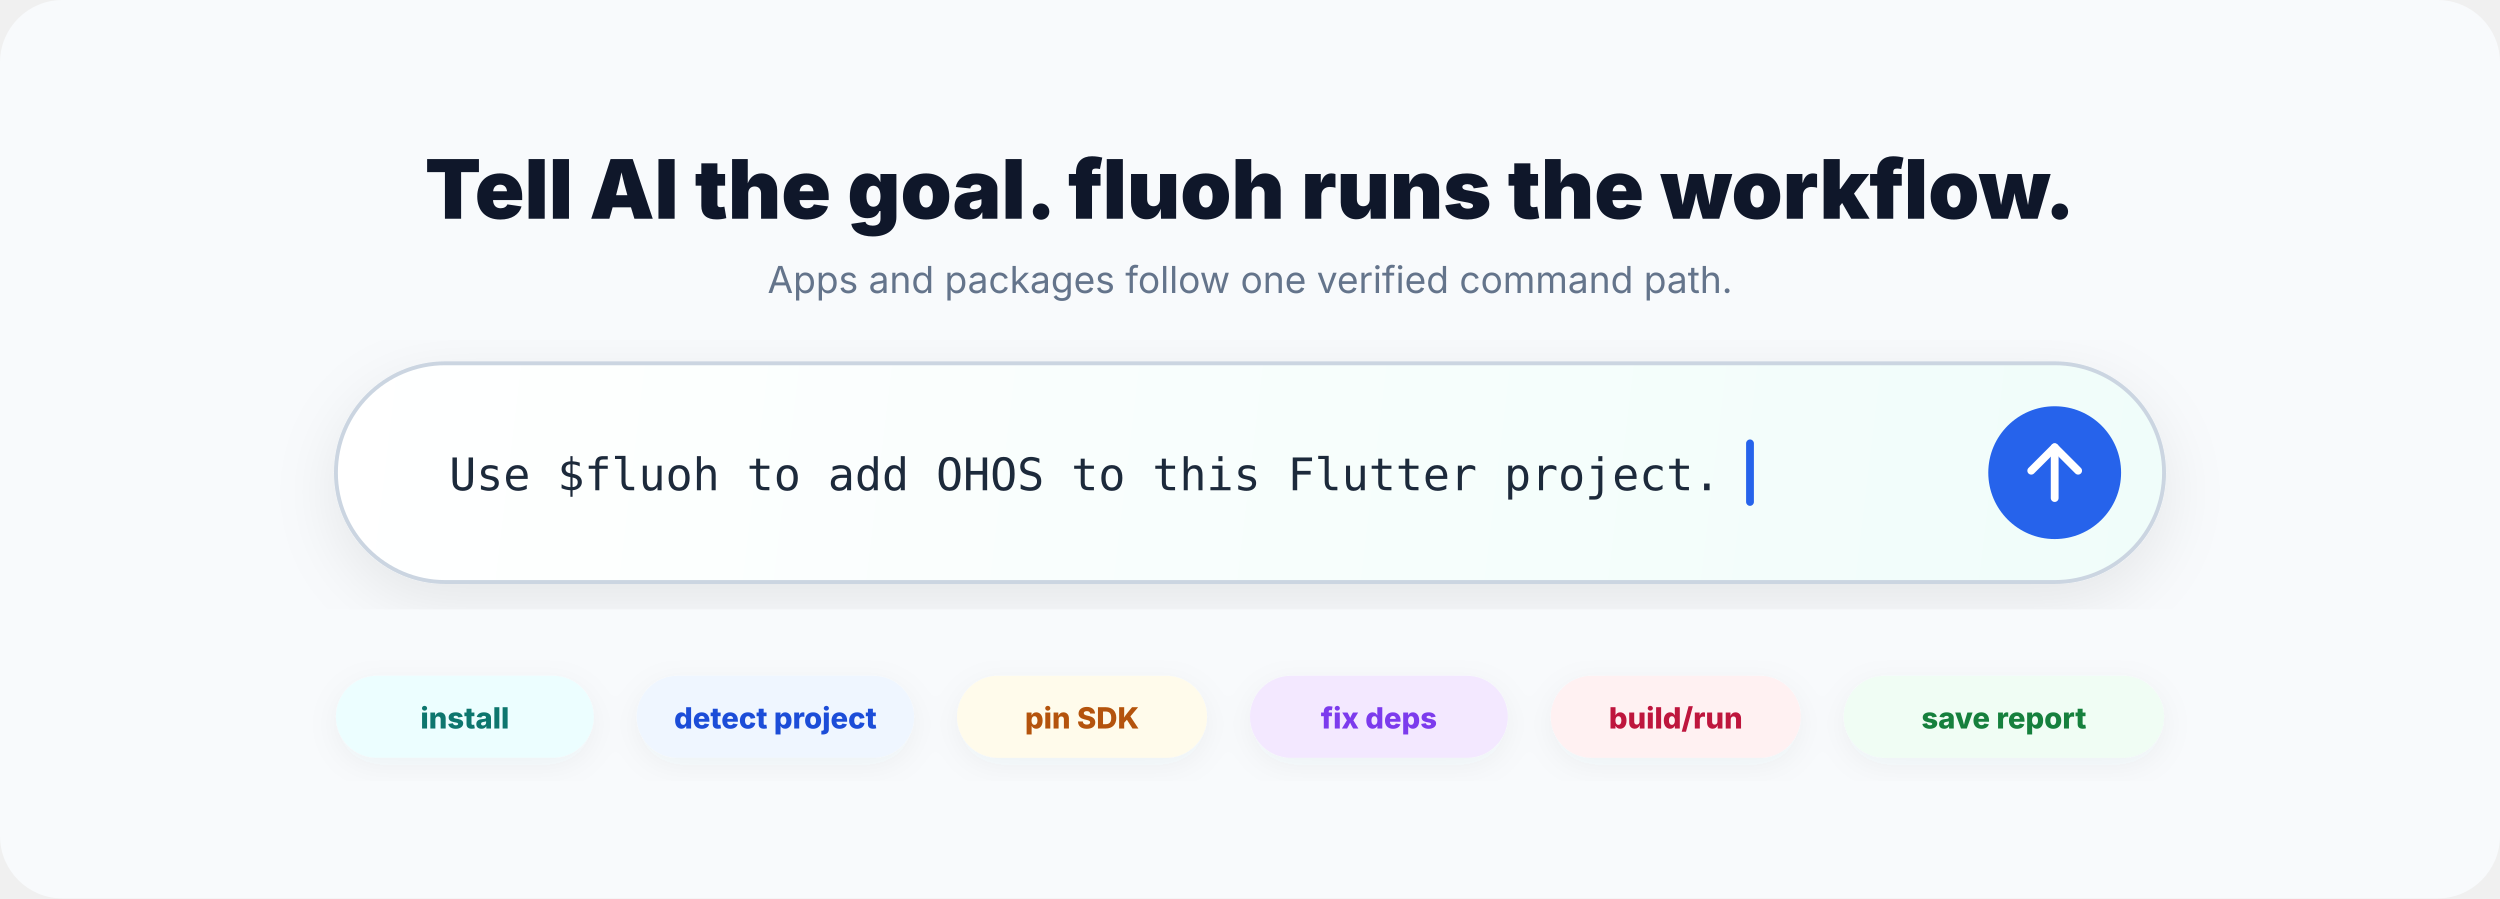
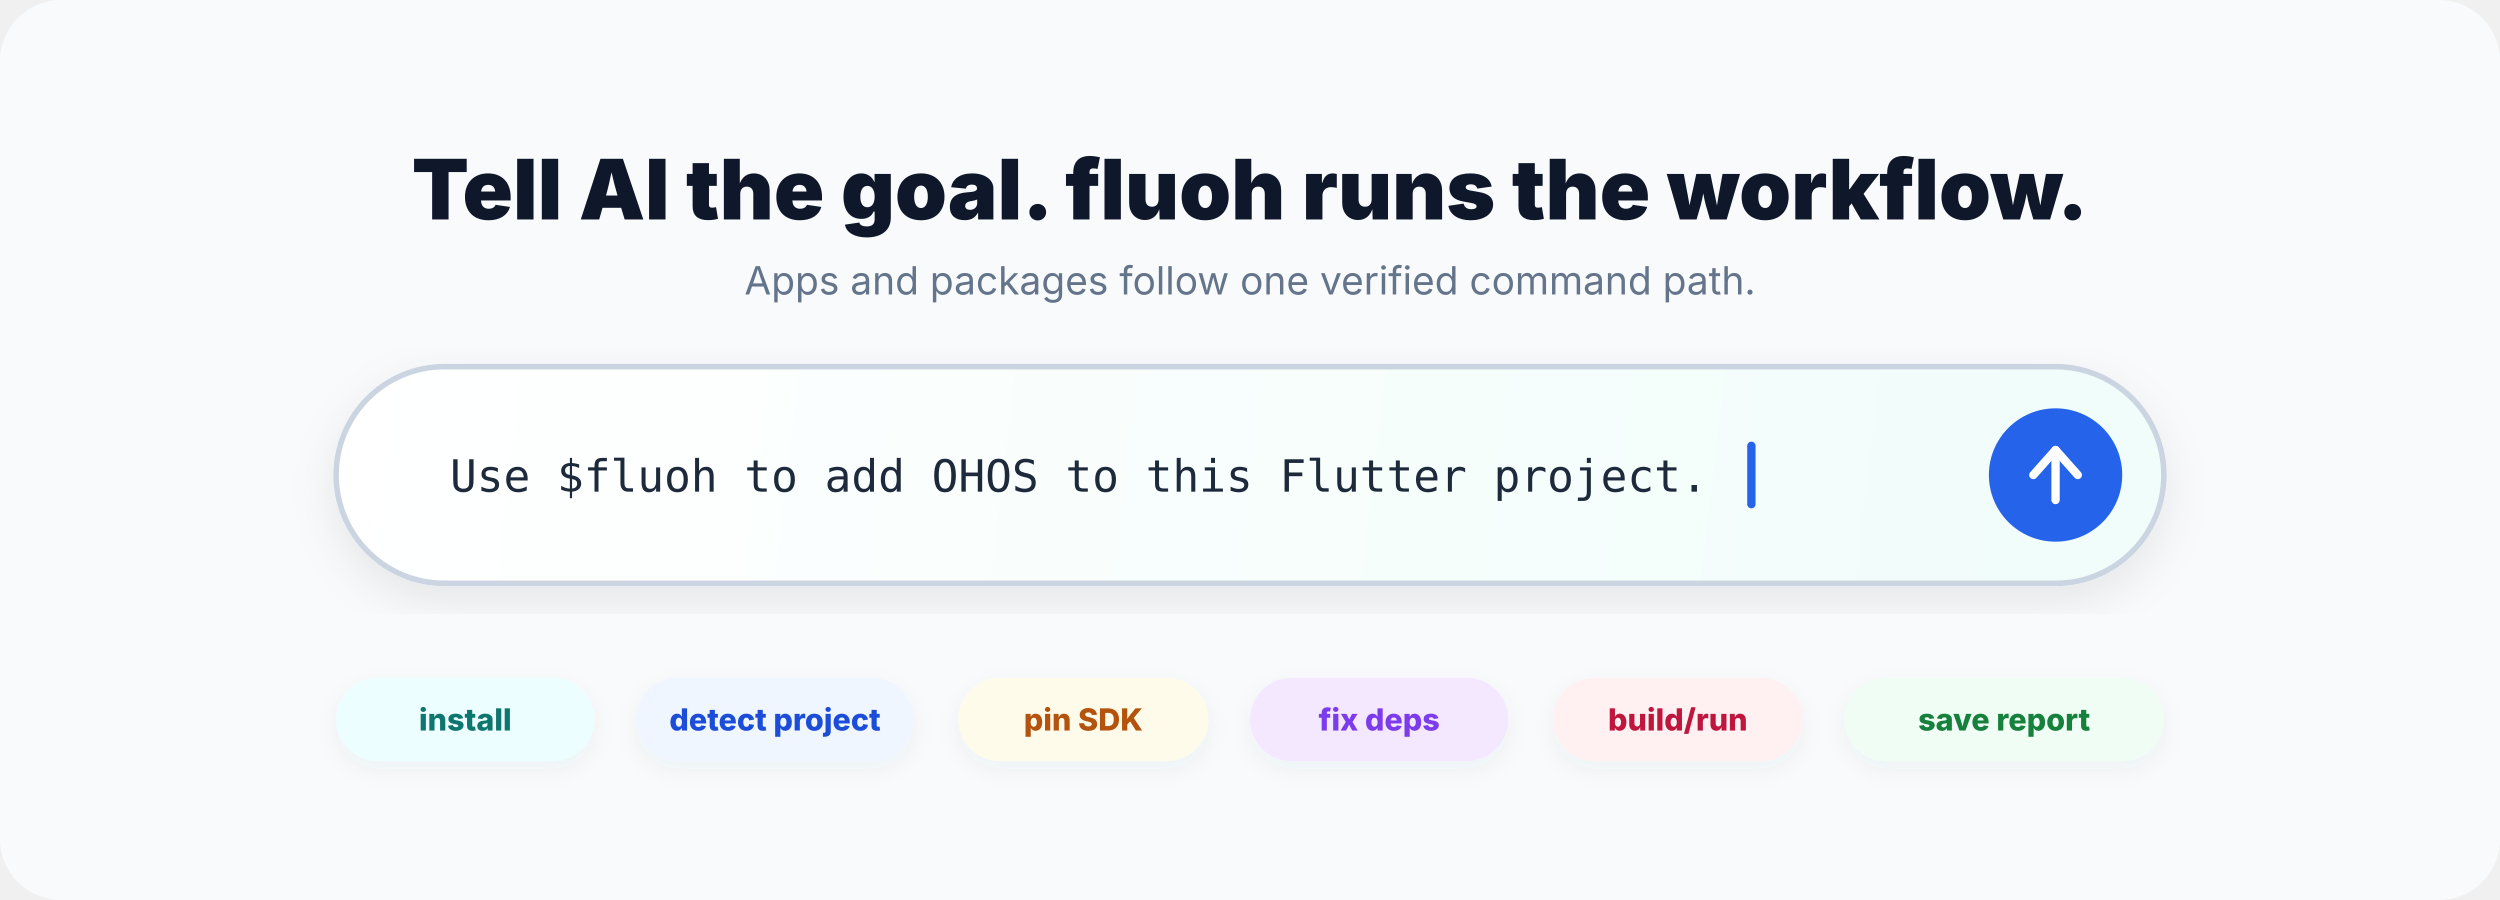
- <svg xmlns="http://www.w3.org/2000/svg" width="1280" height="460" viewBox="0 0 1280 460" fill="none" role="img" aria-labelledby="title desc">
+ <svg xmlns="http://www.w3.org/2000/svg" width="900" height="324" viewBox="0 0 900 324" fill="none" role="img" aria-labelledby="title desc" shape-rendering="geometricPrecision" text-rendering="optimizeLegibility">
  <defs>
-     <filter id="searchShadow" x="142" y="164" width="996" height="148" filterUnits="userSpaceOnUse" color-interpolation-filters="sRGB">
-       <feDropShadow dx="0" dy="10" stdDeviation="16" flood-color="#0F172A" flood-opacity="0.08" />
+     <filter id="searchShadow" x="101" y="119" width="698" height="102" filterUnits="userSpaceOnUse" color-interpolation-filters="sRGB">
+       <feDropShadow dx="0" dy="6" stdDeviation="8" flood-color="#0F172A" flood-opacity="0.08" />
    </filter>
-     <filter id="chipShadow" x="160" y="334" width="960" height="66" filterUnits="userSpaceOnUse" color-interpolation-filters="sRGB">
-       <feDropShadow dx="0" dy="4" stdDeviation="8" flood-color="#334155" flood-opacity="0.05" />
+     <filter id="chipShadow" x="113" y="237" width="674" height="47" filterUnits="userSpaceOnUse" color-interpolation-filters="sRGB">
+       <feDropShadow dx="0" dy="3" stdDeviation="4" flood-color="#334155" flood-opacity="0.05" />
    </filter>
-     <linearGradient id="searchFill" x1="172" y1="186" x2="1108" y2="298" gradientUnits="userSpaceOnUse">
+     <linearGradient id="searchFill" x1="121" y1="132" x2="779" y2="210" gradientUnits="userSpaceOnUse">
      <stop offset="0" stop-color="#FFFFFF" />
      <stop offset="1" stop-color="#F0FDFA" />
    </linearGradient>
    <style>
      .ui { font-family: Inter, Arial, sans-serif; letter-spacing: 0; }
      .mono { font-family: Menlo, Consolas, monospace; letter-spacing: 0; }
      .caret { animation: blink 1.2s steps(1) infinite; }
-       .send { animation: sendPulse 2.8s ease-in-out infinite; transform-origin: 1052px 242px; }
+       .send { animation: sendPulse 2.8s ease-in-out infinite; transform-origin: 740px 171px; }
      @keyframes blink {
        0%, 45% { opacity: 1; }
        46%, 100% { opacity: 0; }
      }
      @keyframes sendPulse {
        0%, 100% { transform: scale(1); }
        50% { transform: scale(1.04); }
      }
      @media (prefers-reduced-motion: reduce) {
        .caret, .send { animation: none; }
      }
    </style>
  </defs>
-   <rect width="1280" height="460" rx="32" fill="#F8FAFC" />
-   <text x="640" y="112" text-anchor="middle" class="ui" fill="#0F172A" font-size="42" font-weight="900">Tell AI the goal. fluoh runs the workflow.</text>
-   <text x="640" y="150" text-anchor="middle" class="ui" fill="#64748B" font-size="19">Apps and packages follow one verified command path.</text>
+   <rect width="900" height="324" rx="22" fill="#F8FAFC" />
+   <text x="450" y="79" text-anchor="middle" class="ui" fill="#0F172A" font-size="30" font-weight="900">Tell AI the goal. fluoh runs the workflow.</text>
+   <text x="450" y="106" text-anchor="middle" class="ui" fill="#64748B" font-size="14">Apps and packages follow one verified command path.</text>
  <g filter="url(#searchShadow)">
-     <rect x="172" y="186" width="936" height="112" rx="56" fill="url(#searchFill)" stroke="#CBD5E1" stroke-width="2" />
-     <text x="230" y="251" class="mono" fill="#1E293B" font-size="23">Use $fluoh to add OHOS to this Flutter project.</text>
-     <rect class="caret" x="894" y="225" width="4" height="34" rx="2" fill="#2563EB" />
+     <rect x="121" y="132" width="658" height="78" rx="39" fill="url(#searchFill)" stroke="#CBD5E1" stroke-width="2" />
+     <text x="162" y="177" class="mono" fill="#1E293B" font-size="16">Use $fluoh to add OHOS to this Flutter project.</text>
+     <rect class="caret" x="629" y="159" width="3" height="24" rx="1.5" fill="#2563EB" />
    <g class="send">
-       <circle cx="1052" cy="242" r="34" fill="#2563EB" />
-       <path d="M1052 255V229" stroke="#FFFFFF" stroke-width="4" stroke-linecap="round" />
-       <path d="M1040 241L1052 229L1064 241" stroke="#FFFFFF" stroke-width="4" stroke-linecap="round" stroke-linejoin="round" />
+       <circle cx="740" cy="171" r="24" fill="#2563EB" />
+       <path d="M740 180V162" stroke="#FFFFFF" stroke-width="3" stroke-linecap="round" />
+       <path d="M732 171L740 162L748 171" stroke="#FFFFFF" stroke-width="3" stroke-linecap="round" stroke-linejoin="round" />
    </g>
  </g>
  <g filter="url(#chipShadow)">
-     <rect x="172" y="346" width="132" height="42" rx="21" fill="#ECFEFF" />
-     <text x="238" y="373" text-anchor="middle" class="ui" fill="#0F766E" font-size="15" font-weight="800">install</text>
-     <rect x="326" y="346" width="142" height="42" rx="21" fill="#EFF6FF" />
-     <text x="397" y="373" text-anchor="middle" class="ui" fill="#1D4ED8" font-size="15" font-weight="800">detect project</text>
-     <rect x="490" y="346" width="128" height="42" rx="21" fill="#FFFBEB" />
-     <text x="554" y="373" text-anchor="middle" class="ui" fill="#B45309" font-size="15" font-weight="800">pin SDK</text>
-     <rect x="640" y="346" width="132" height="42" rx="21" fill="#F3E8FF" />
-     <text x="706" y="373" text-anchor="middle" class="ui" fill="#7C3AED" font-size="15" font-weight="800">fix deps</text>
-     <rect x="794" y="346" width="128" height="42" rx="21" fill="#FFF1F2" />
-     <text x="858" y="373" text-anchor="middle" class="ui" fill="#BE123C" font-size="15" font-weight="800">build/run</text>
-     <rect x="944" y="346" width="164" height="42" rx="21" fill="#F0FDF4" />
-     <text x="1026" y="373" text-anchor="middle" class="ui" fill="#15803D" font-size="15" font-weight="800">save report</text>
+     <rect x="121" y="244" width="93" height="30" rx="15" fill="#ECFEFF" />
+     <text x="167.5" y="263" text-anchor="middle" class="ui" fill="#0F766E" font-size="11" font-weight="800">install</text>
+     <rect x="229" y="244" width="100" height="30" rx="15" fill="#EFF6FF" />
+     <text x="279" y="263" text-anchor="middle" class="ui" fill="#1D4ED8" font-size="11" font-weight="800">detect project</text>
+     <rect x="345" y="244" width="90" height="30" rx="15" fill="#FFFBEB" />
+     <text x="390" y="263" text-anchor="middle" class="ui" fill="#B45309" font-size="11" font-weight="800">pin SDK</text>
+     <rect x="450" y="244" width="93" height="30" rx="15" fill="#F3E8FF" />
+     <text x="496.5" y="263" text-anchor="middle" class="ui" fill="#7C3AED" font-size="11" font-weight="800">fix deps</text>
+     <rect x="559" y="244" width="90" height="30" rx="15" fill="#FFF1F2" />
+     <text x="604" y="263" text-anchor="middle" class="ui" fill="#BE123C" font-size="11" font-weight="800">build/run</text>
+     <rect x="664" y="244" width="115" height="30" rx="15" fill="#F0FDF4" />
+     <text x="721.5" y="263" text-anchor="middle" class="ui" fill="#15803D" font-size="11" font-weight="800">save report</text>
  </g>
</svg>
